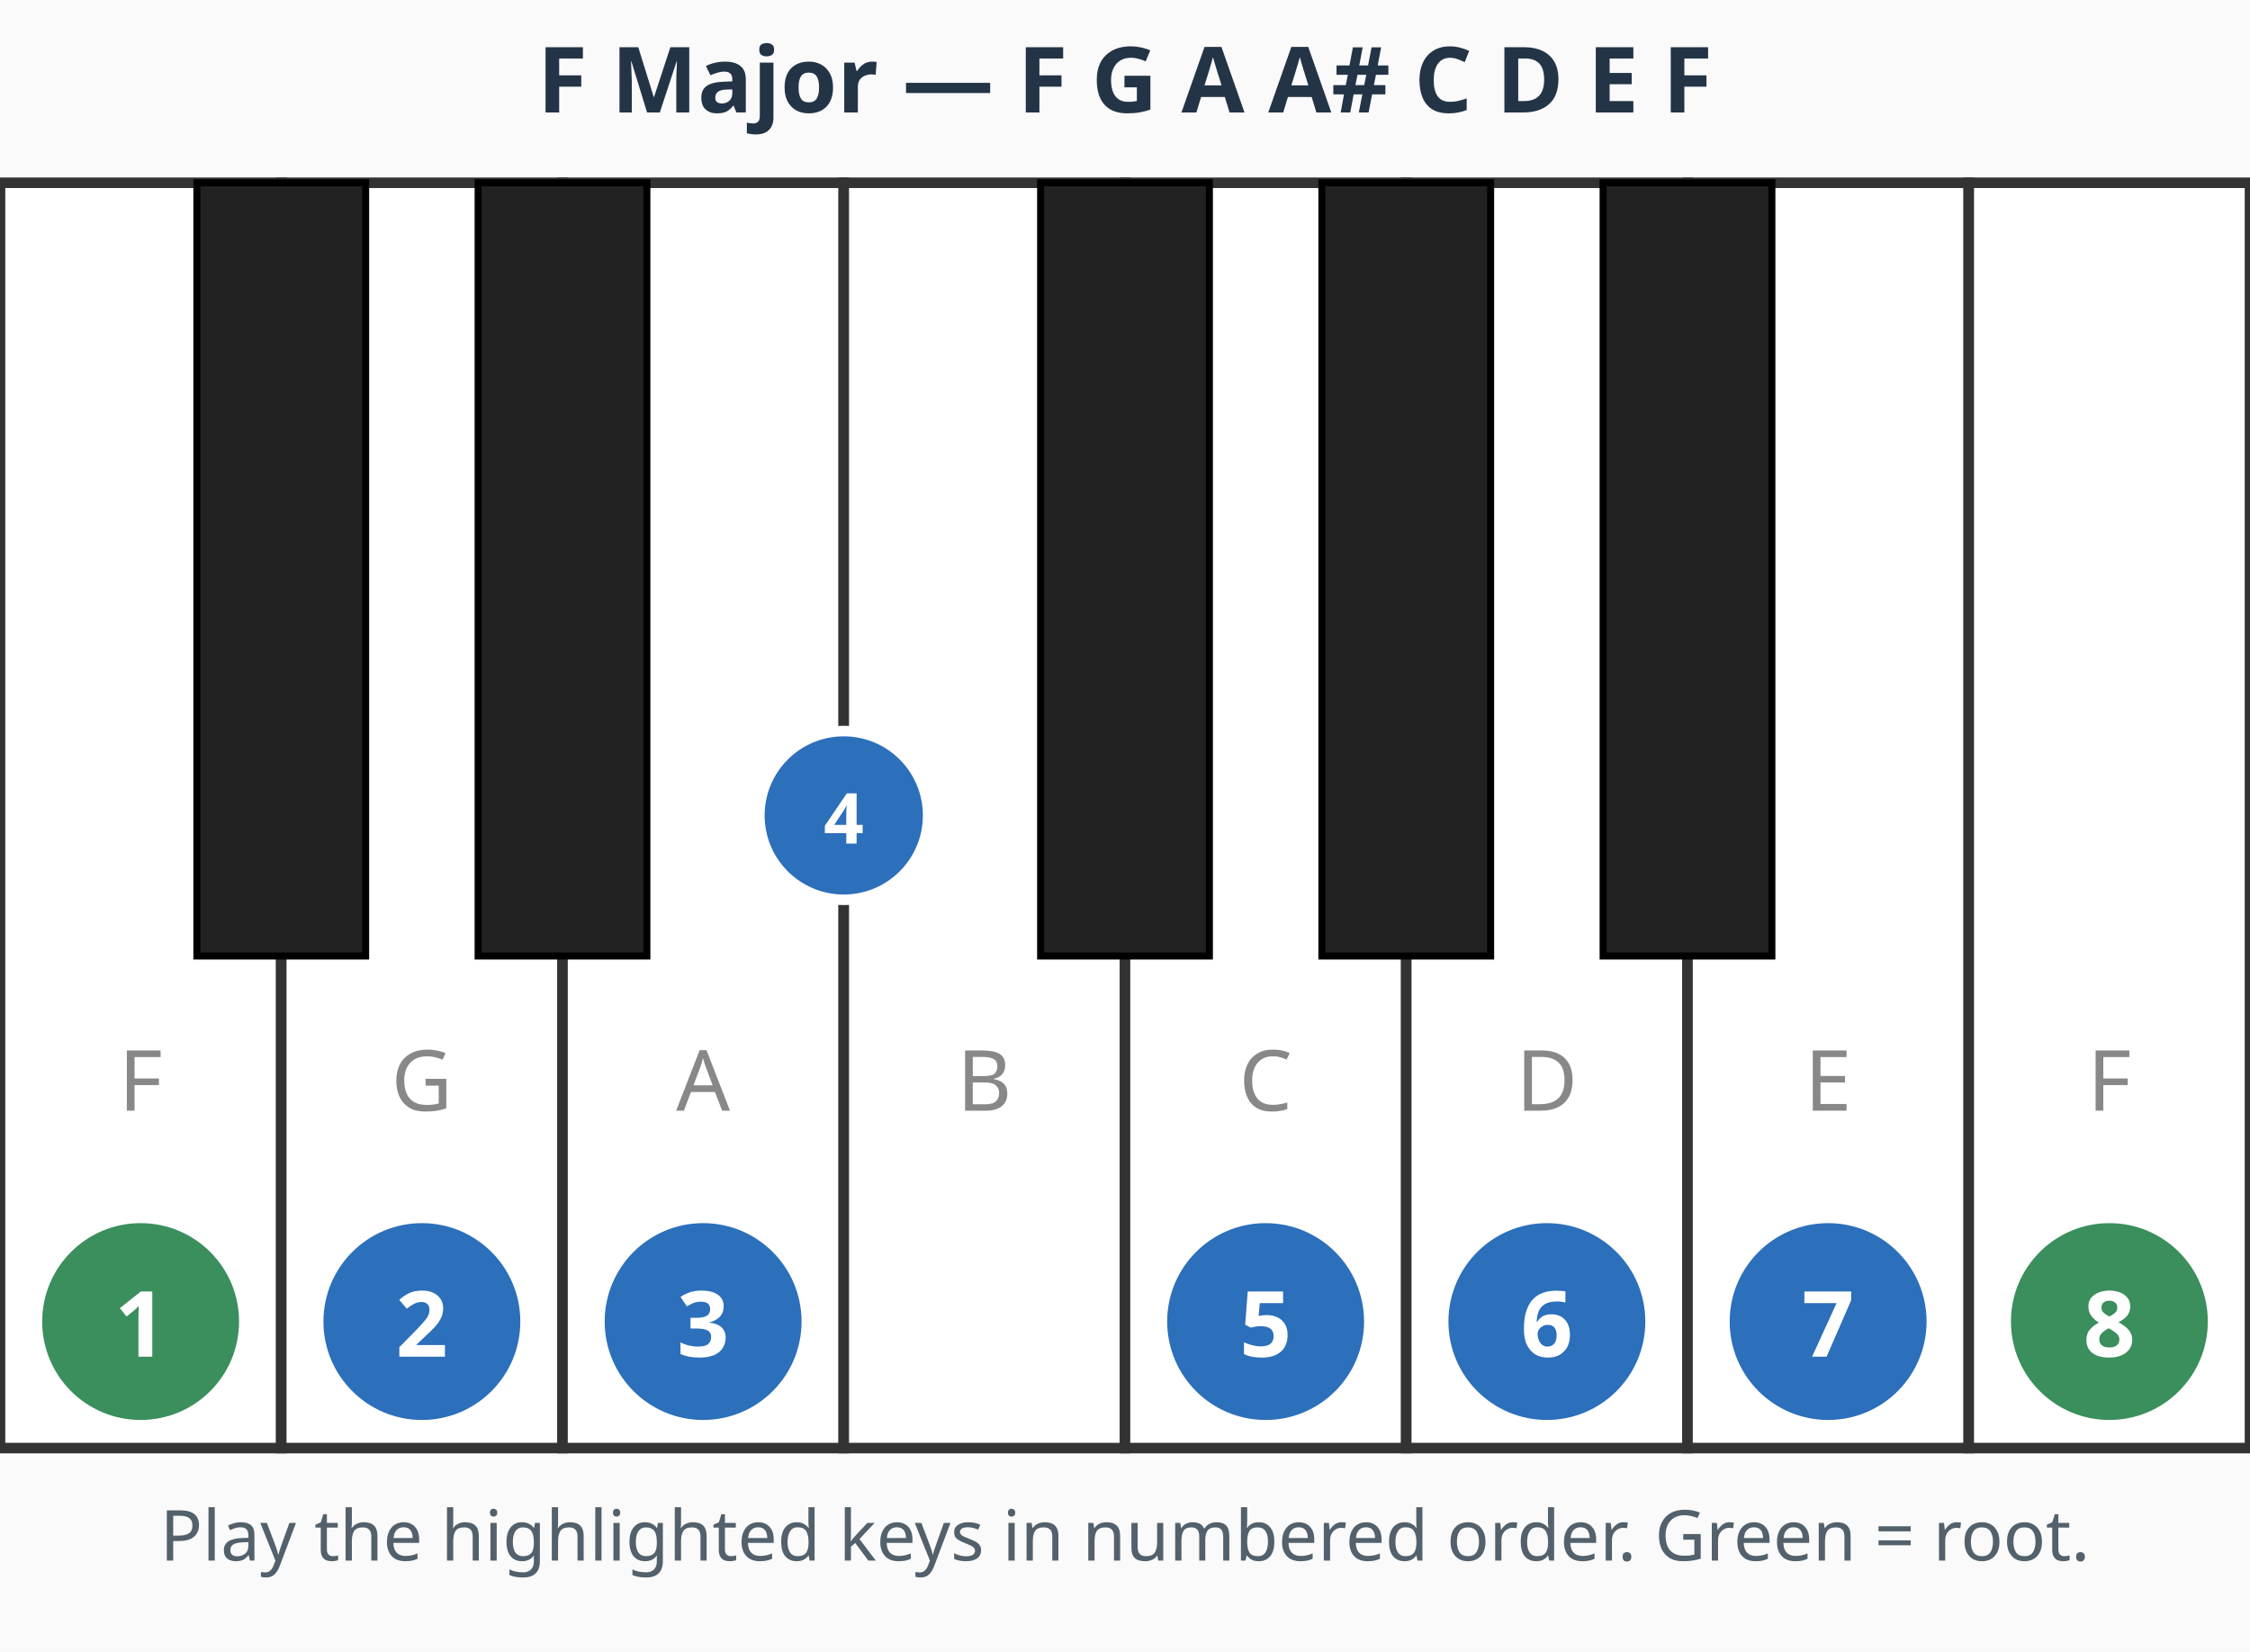
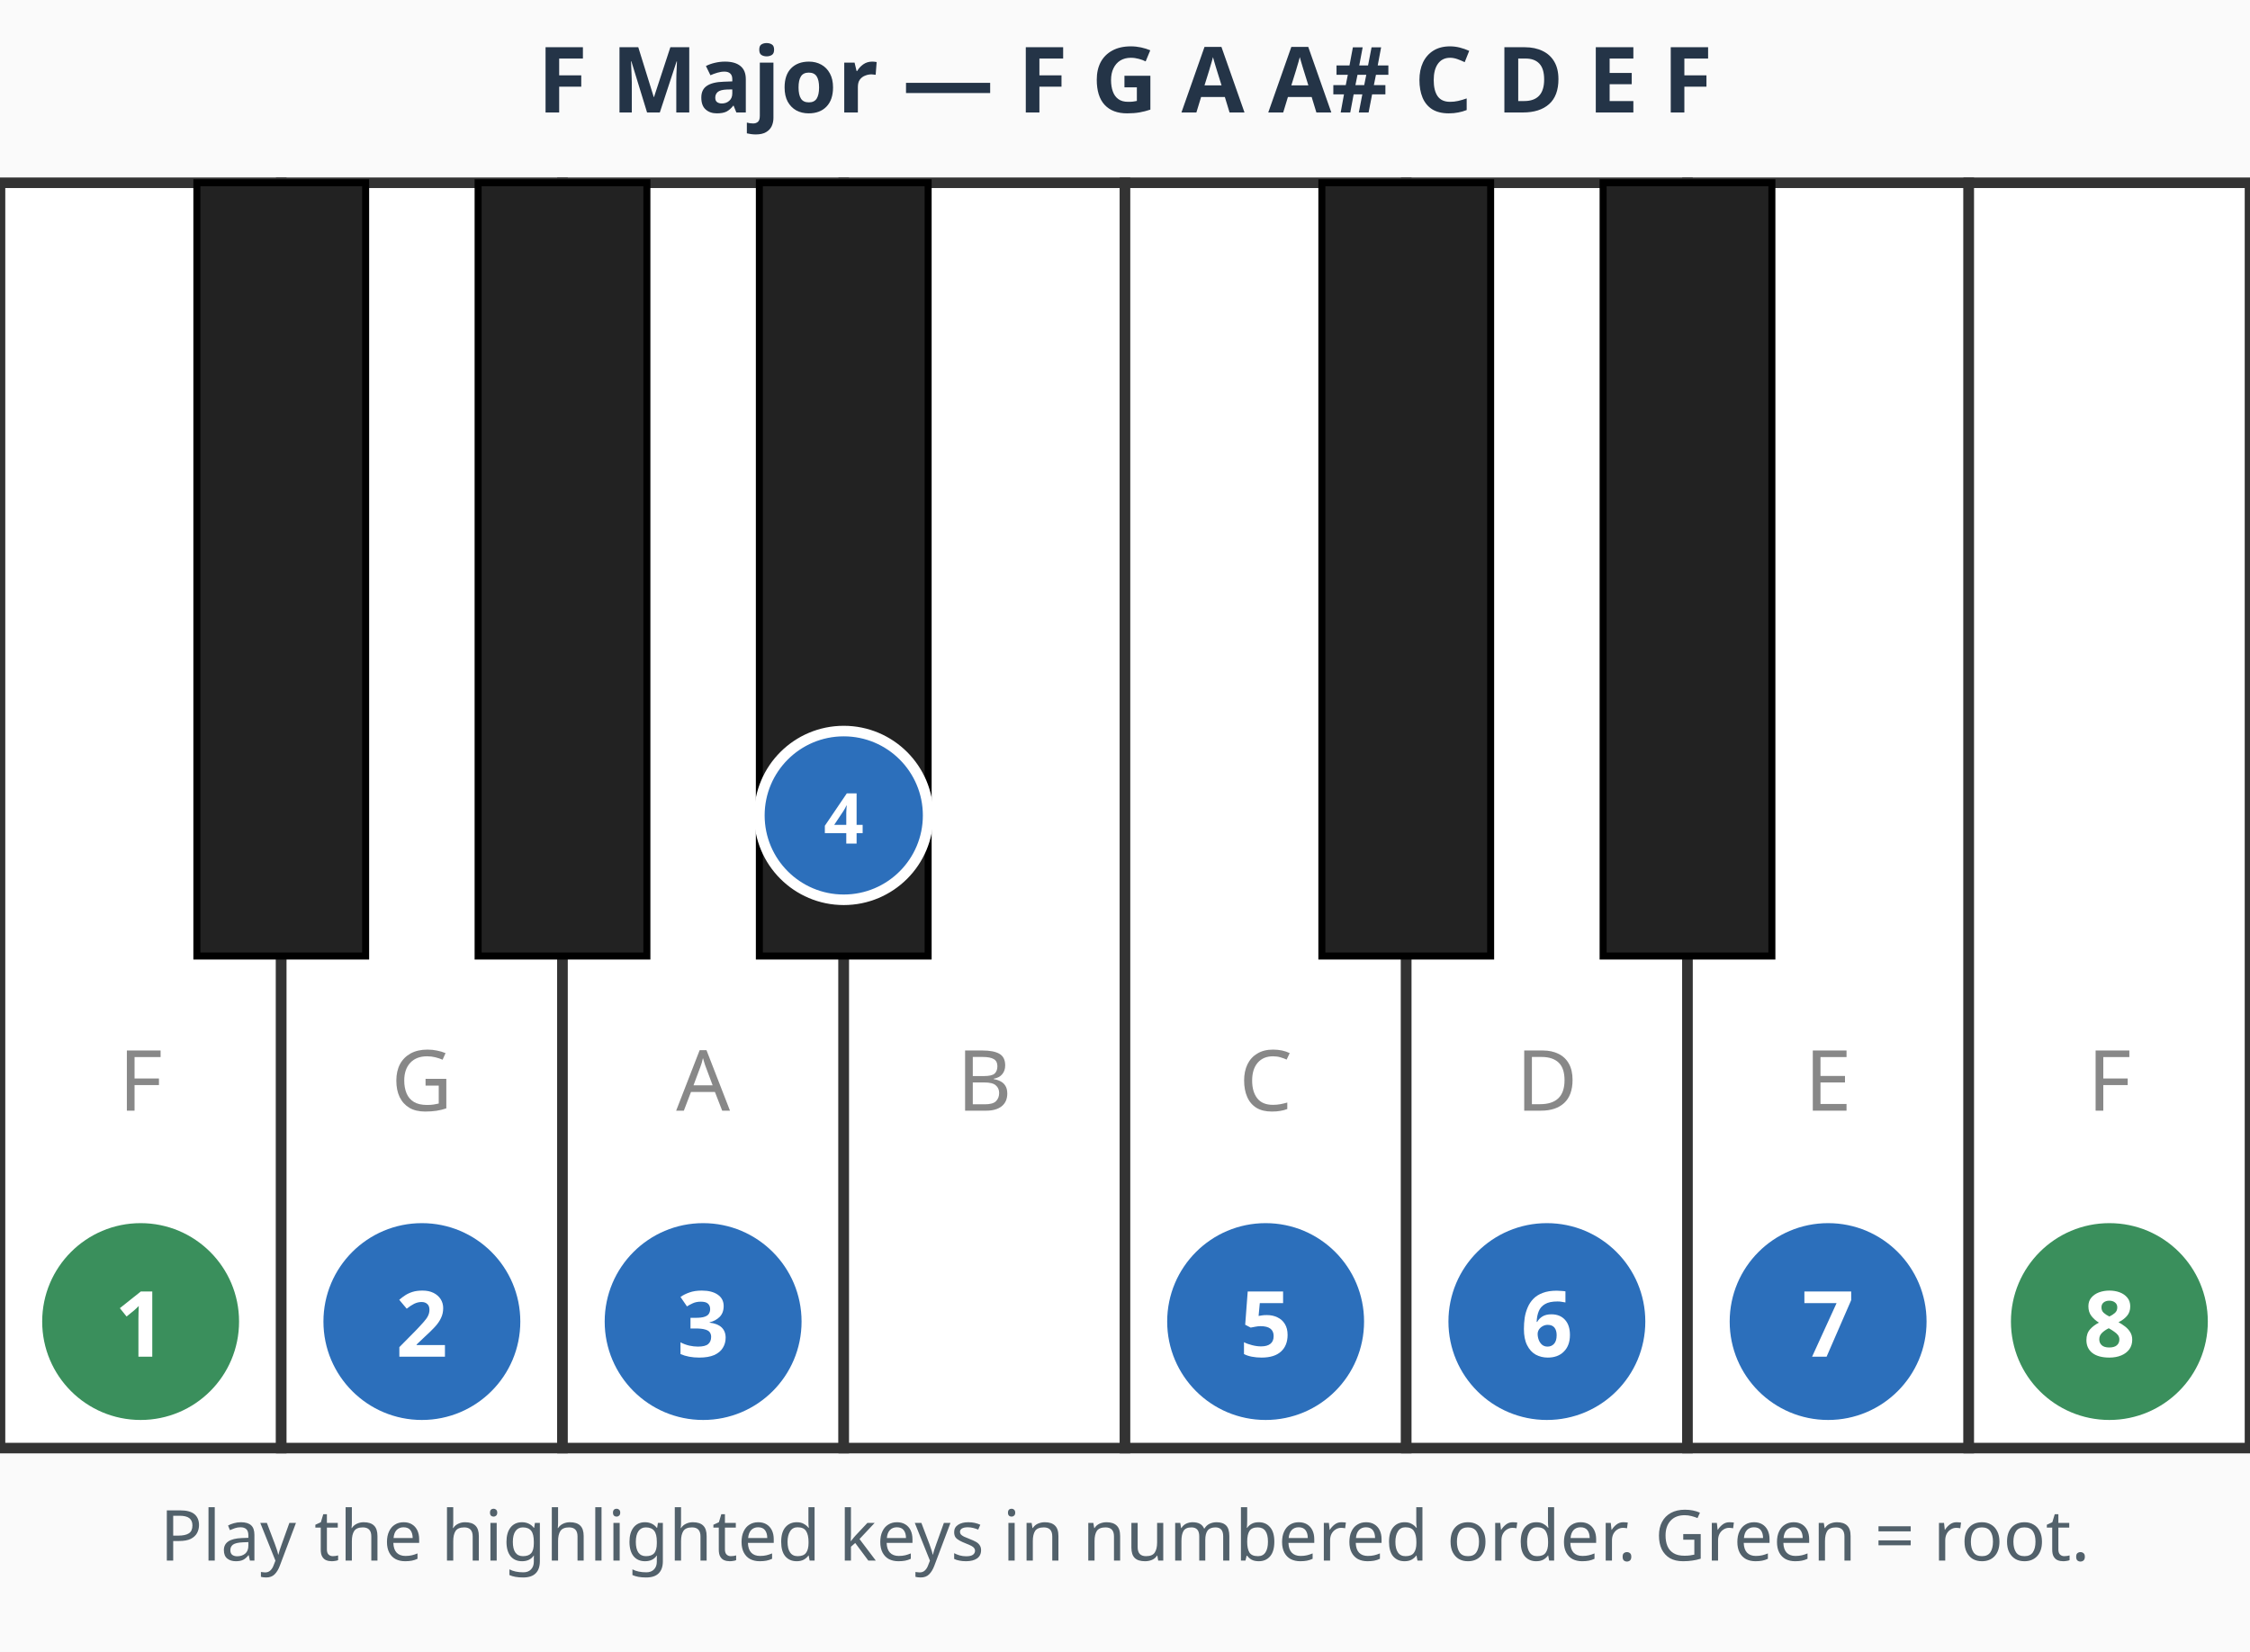
<svg xmlns="http://www.w3.org/2000/svg" viewBox="0 0 320 235" font-family="sans-serif">
  <rect width="320" height="235" fill="#fafafa" />
  <text x="160" y="16" text-anchor="middle" font-size="13" font-weight="bold" fill="#243447">F Major — F G A A# C D E F</text>
  <g transform="translate(0,26)">
    <g stroke="#333" stroke-width="1.5">
      <rect x="0" y="0" width="40" height="180" fill="#ffffff" />
      <rect x="40" y="0" width="40" height="180" fill="#ffffff" />
      <rect x="80" y="0" width="40" height="180" fill="#ffffff" />
      <rect x="120" y="0" width="40" height="180" fill="#ffffff" />
      <rect x="160" y="0" width="40" height="180" fill="#ffffff" />
      <rect x="200" y="0" width="40" height="180" fill="#ffffff" />
      <rect x="240" y="0" width="40" height="180" fill="#ffffff" />
      <rect x="280" y="0" width="40" height="180" fill="#ffffff" />
    </g>
    <g stroke="#000" stroke-width="1" fill="#222222">
      <rect x="28" y="0" width="24" height="110" />
      <rect x="68" y="0" width="24" height="110" />
-       <rect x="148" y="0" width="24" height="110" />
+       <rect x="108" y="0" width="24" height="110" />
      <rect x="188" y="0" width="24" height="110" />
      <rect x="228" y="0" width="24" height="110" />
    </g>
    <g fill="#888" font-size="12" text-anchor="middle">
      <text x="20" y="132">F</text>
      <text x="60" y="132">G</text>
      <text x="100" y="132">A</text>
      <text x="140" y="132">B</text>
      <text x="180" y="132">C</text>
      <text x="220" y="132">D</text>
      <text x="260" y="132">E</text>
      <text x="300" y="132">F</text>
    </g>
-     <circle cx="20" cy="162" r="14" fill="#3a8f5c" />
-     <circle cx="60" cy="162" r="14" fill="#2c6fbb" />
-     <circle cx="100" cy="162" r="14" fill="#2c6fbb" />
-     <circle cx="120" cy="90" r="12" fill="#2c6fbb" stroke="#fff" stroke-width="1.5" />
-     <circle cx="180" cy="162" r="14" fill="#2c6fbb" />
-     <circle cx="220" cy="162" r="14" fill="#2c6fbb" />
-     <circle cx="260" cy="162" r="14" fill="#2c6fbb" />
-     <circle cx="300" cy="162" r="14" fill="#3a8f5c" />
+     <g>
+       <circle cx="20" cy="162" r="14" fill="#3a8f5c" />
+       <circle cx="60" cy="162" r="14" fill="#2c6fbb" />
+       <circle cx="100" cy="162" r="14" fill="#2c6fbb" />
+       <circle cx="120" cy="90" r="12" fill="#2c6fbb" stroke="#fff" stroke-width="1.5" />
+       <circle cx="180" cy="162" r="14" fill="#2c6fbb" />
+       <circle cx="220" cy="162" r="14" fill="#2c6fbb" />
+       <circle cx="260" cy="162" r="14" fill="#2c6fbb" />
+       <circle cx="300" cy="162" r="14" fill="#3a8f5c" />
+     </g>
    <g fill="#ffffff" font-size="13" font-weight="bold" text-anchor="middle">
      <text x="20" y="167">1</text>
      <text x="60" y="167">2</text>
      <text x="100" y="167">3</text>
      <text x="120" y="94" font-size="10">4</text>
      <text x="180" y="167">5</text>
      <text x="220" y="167">6</text>
      <text x="260" y="167">7</text>
      <text x="300" y="167">8</text>
    </g>
  </g>
  <text x="160" y="222" text-anchor="middle" font-size="10" fill="#52616b">Play the highlighted keys in numbered order. Green = root.</text>
</svg>
